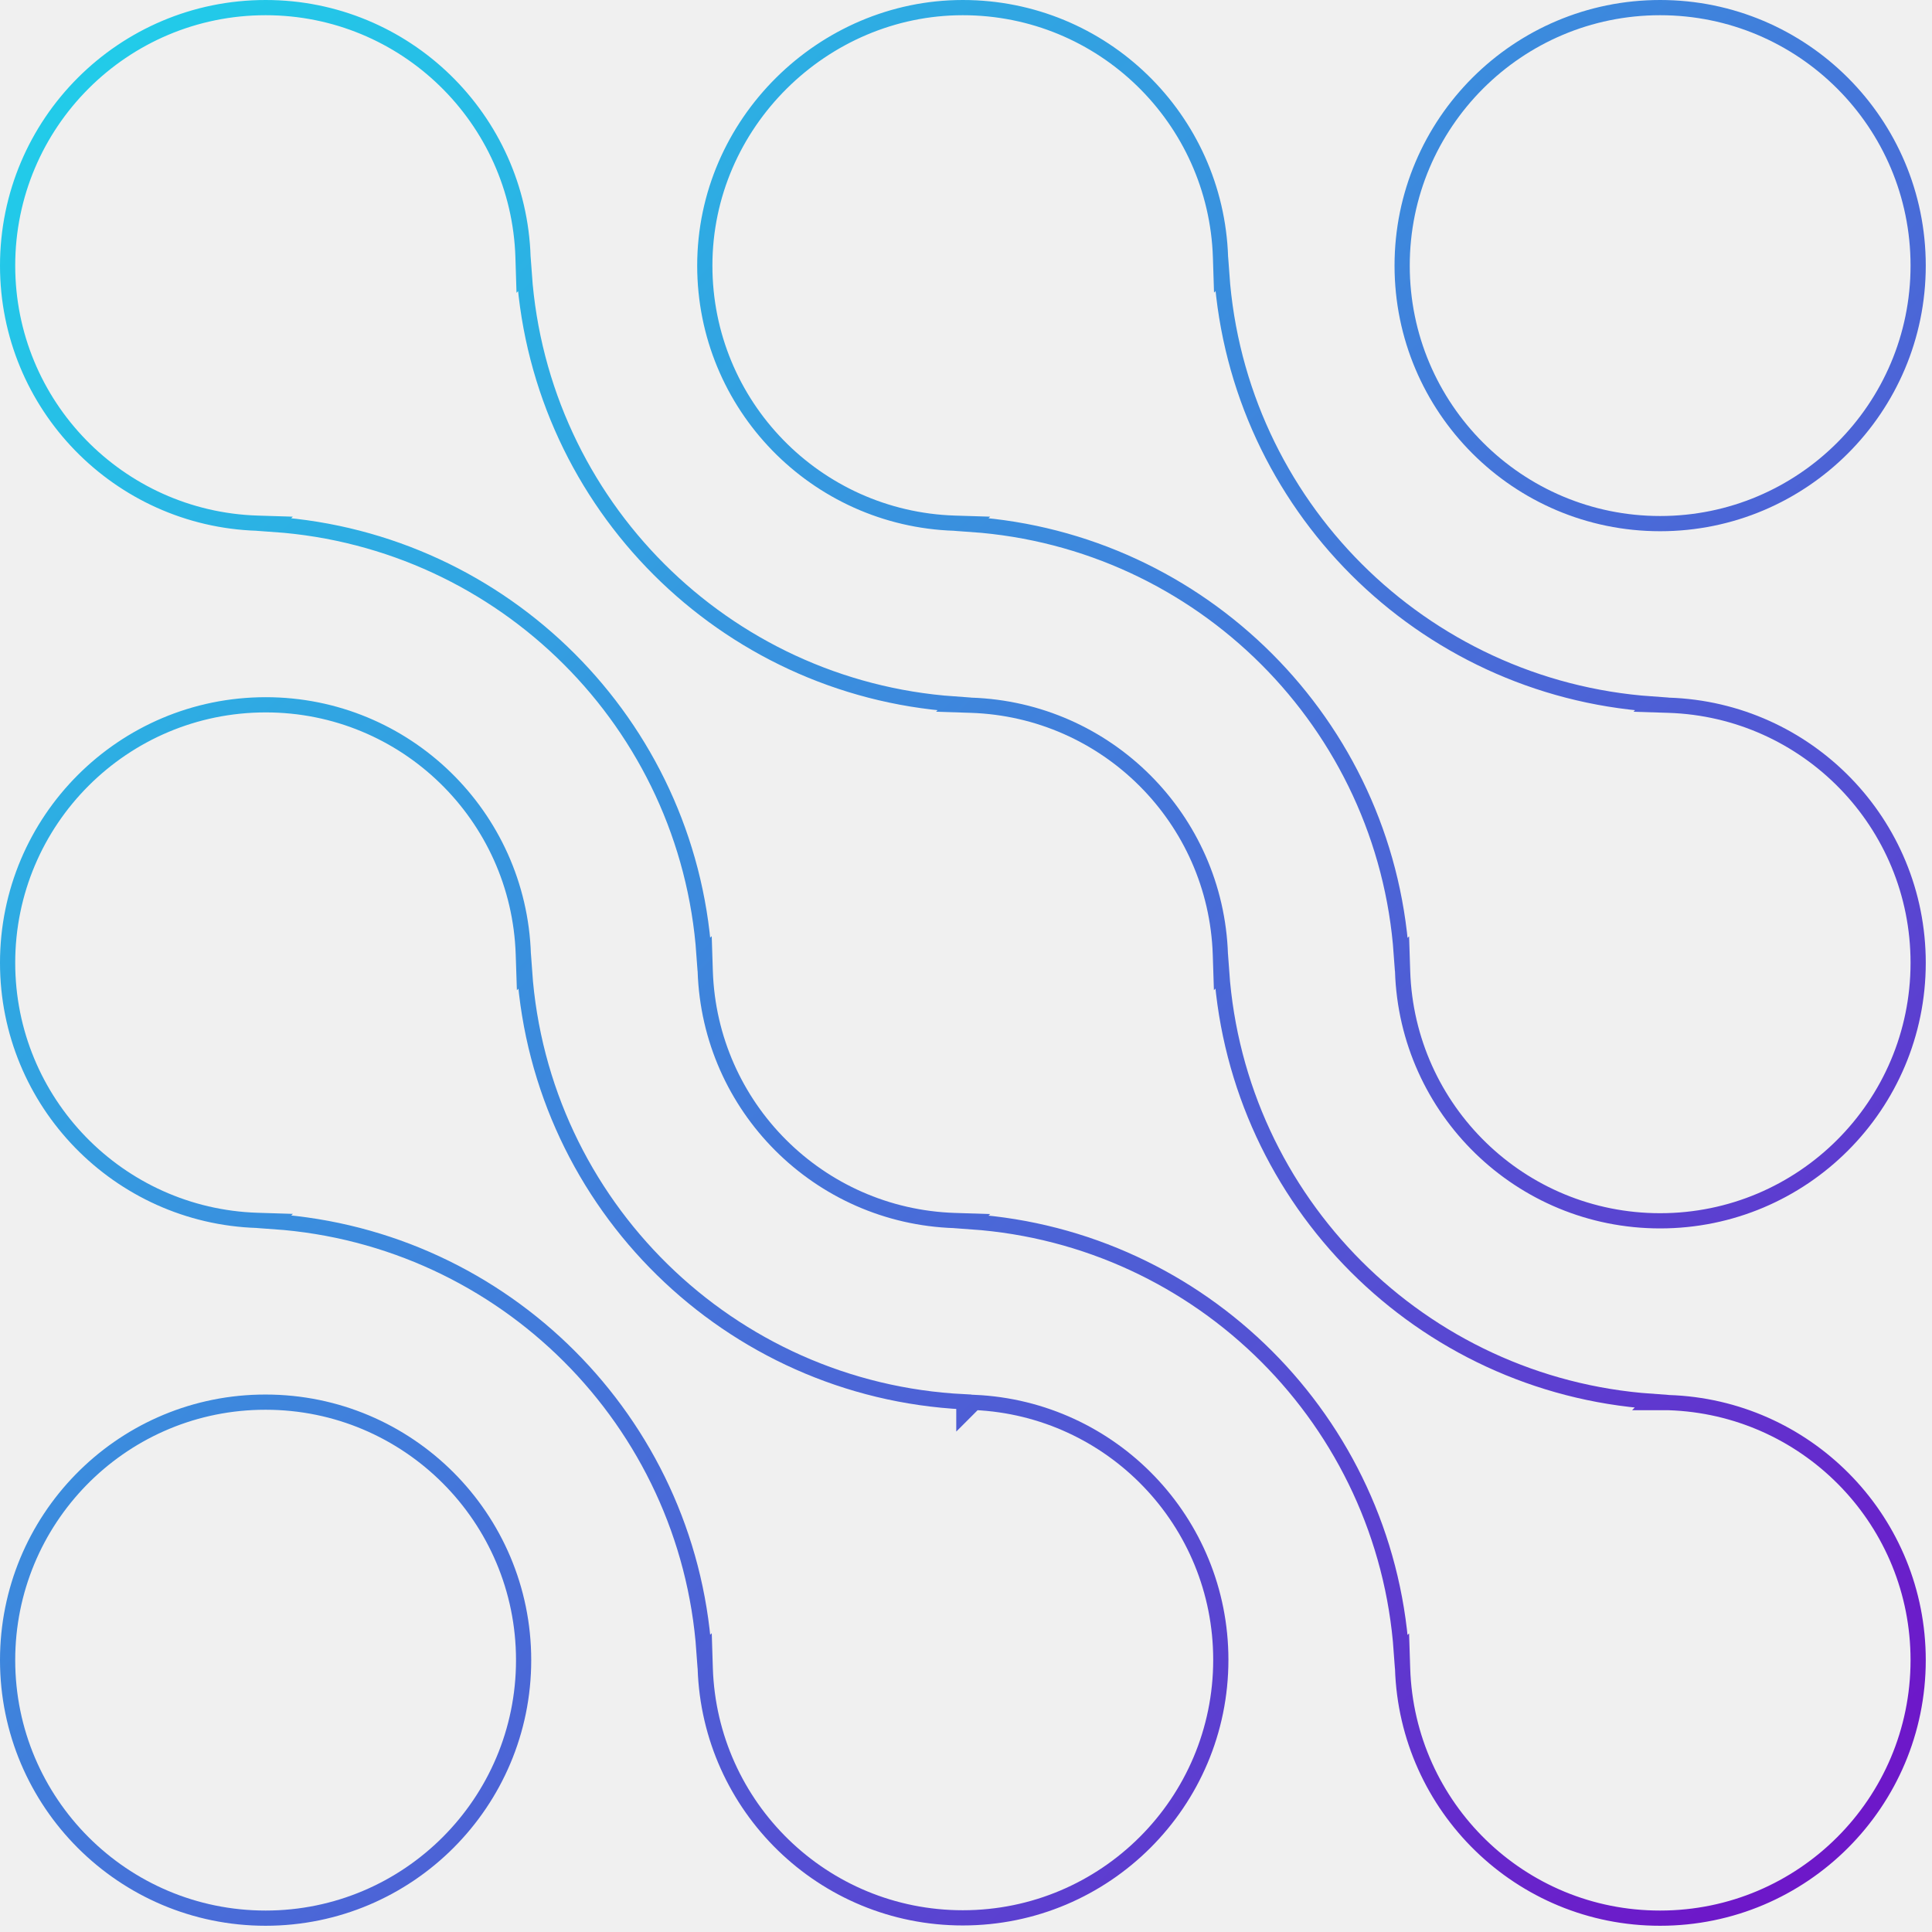
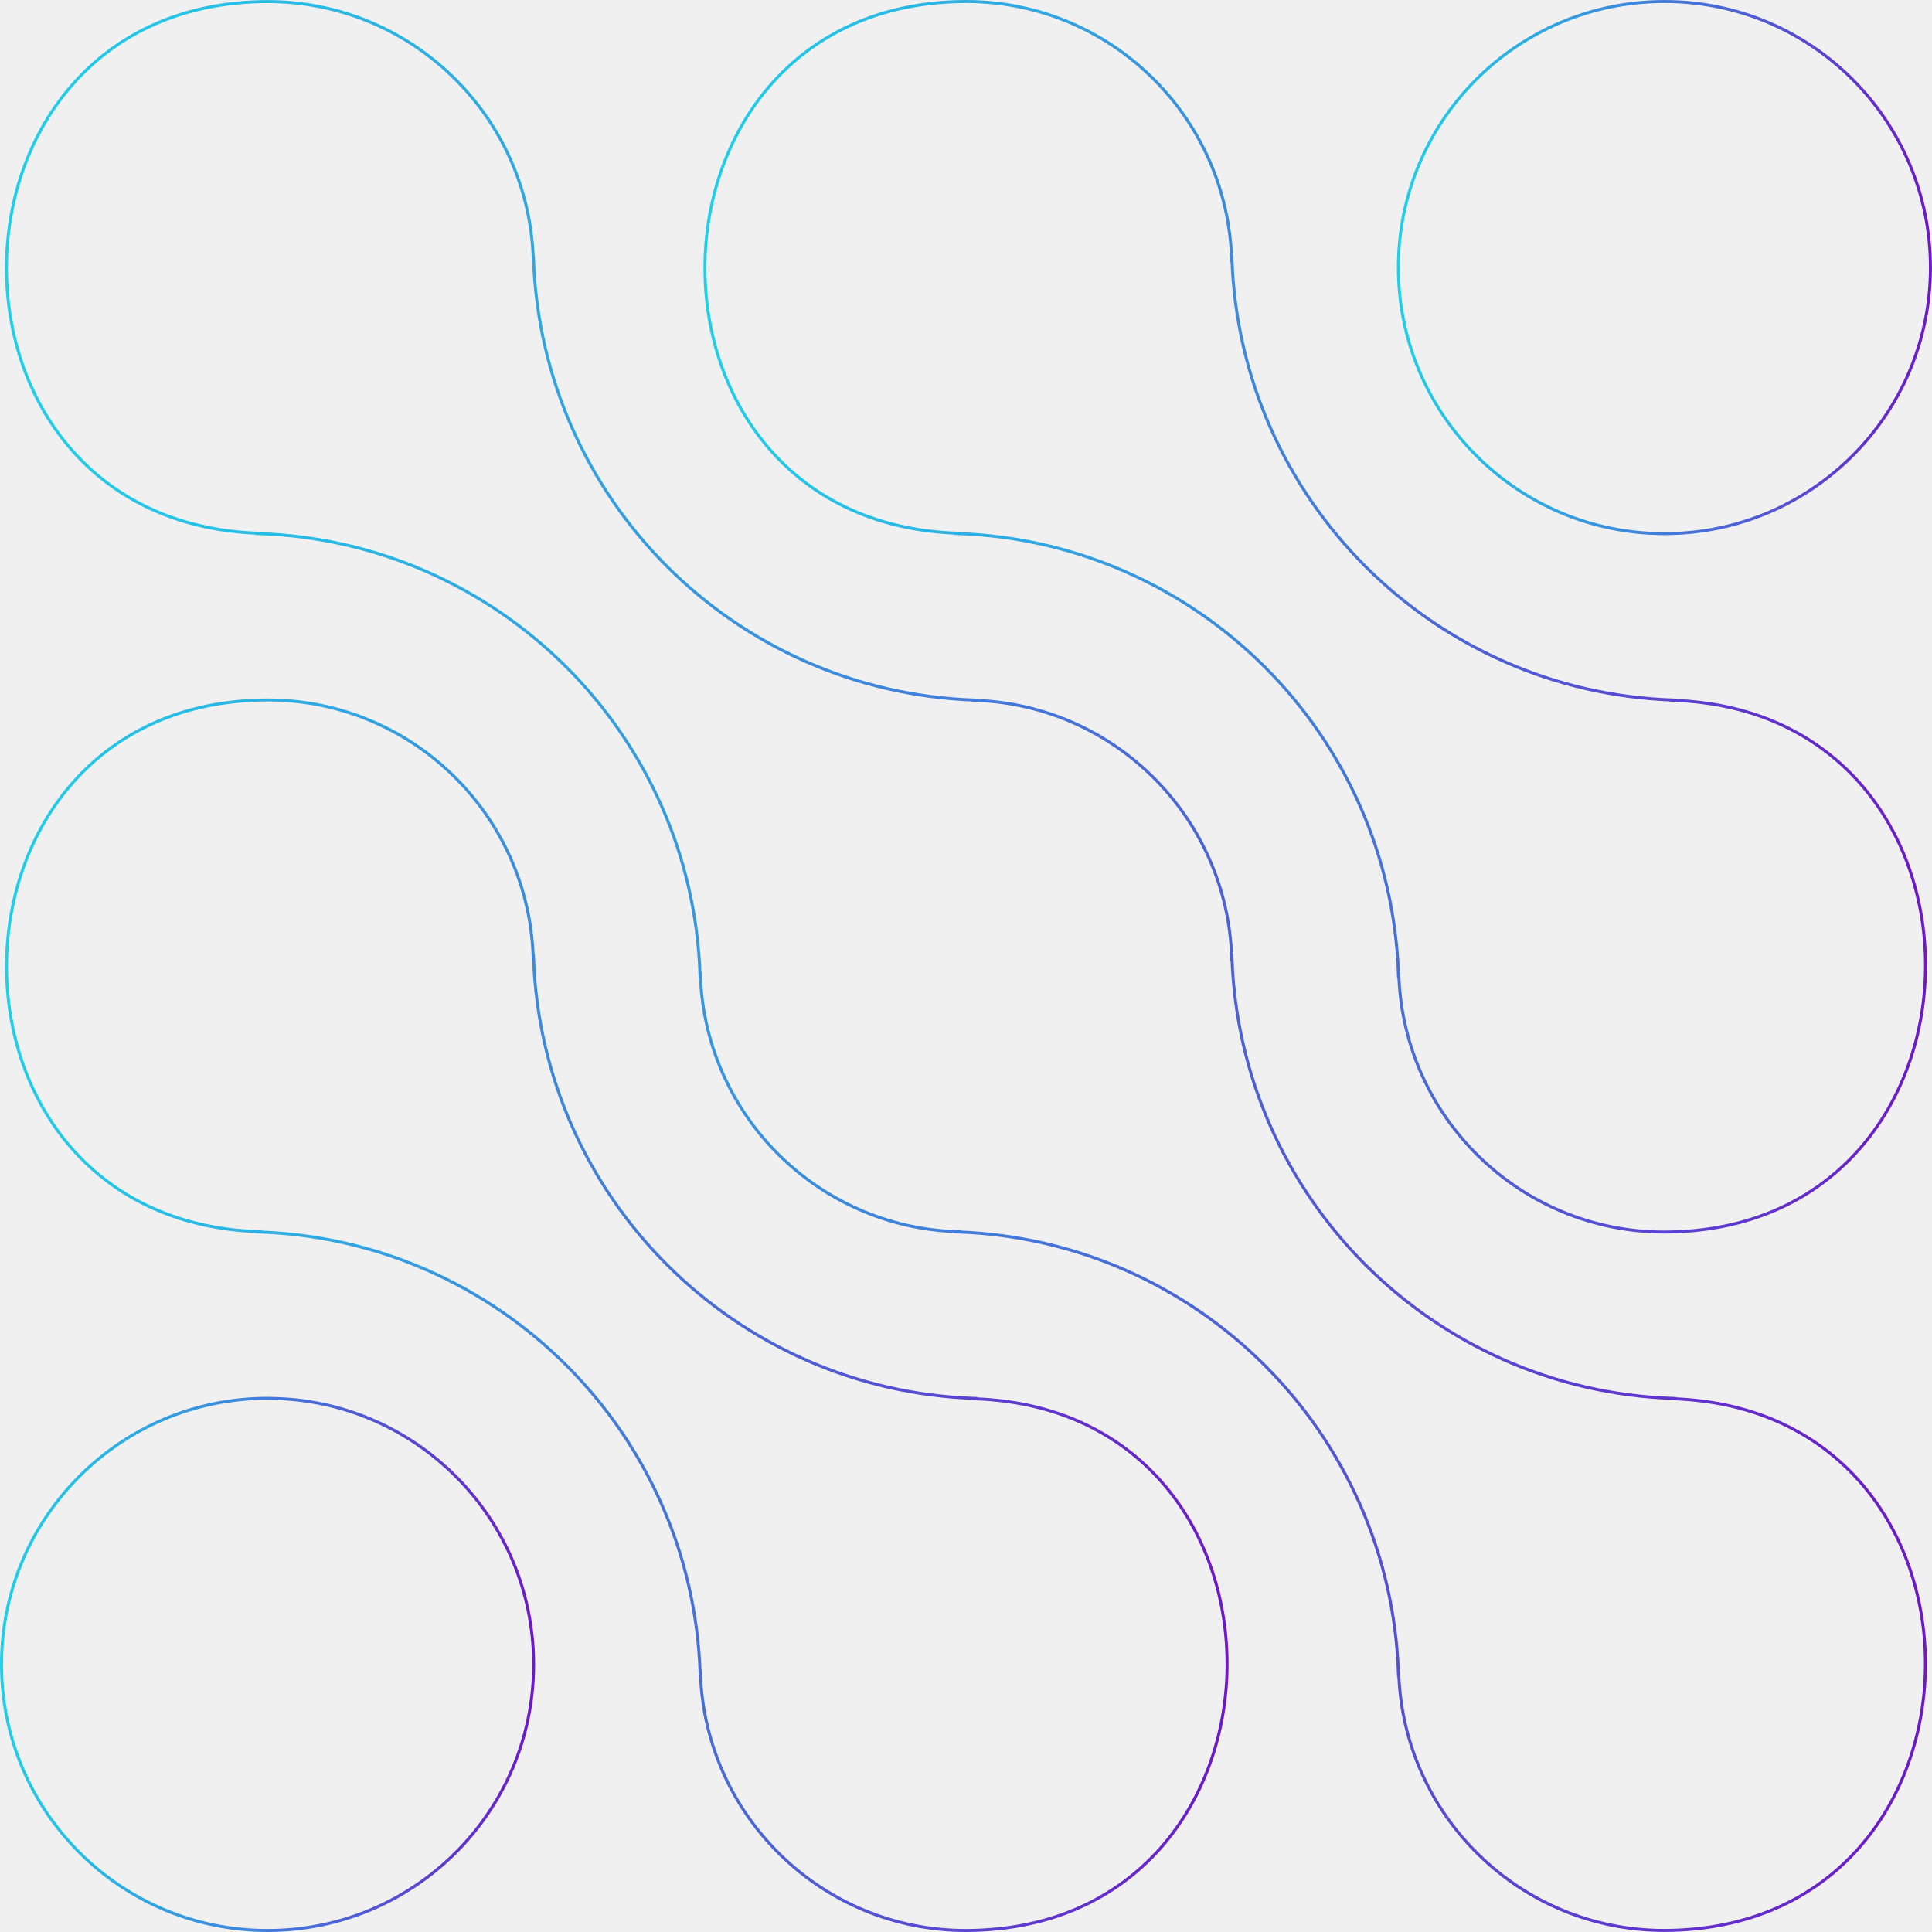
- <svg xmlns="http://www.w3.org/2000/svg" width="127" height="127" viewBox="0 0 127 127" fill="none">
-   <g clip-path="url(#clip0_2051_329)">
-     <path d="M109.13 0.5C118.494 0.5 126.09 8.096 126.09 17.46C126.09 26.824 118.494 34.42 109.13 34.42C99.766 34.42 92.17 26.824 92.17 17.46C92.17 8.096 99.766 0.5 109.13 0.5Z" stroke="url(#paint0_linear_2051_329)" />
-     <path d="M17.46 0.5C26.638 0.5 34.098 7.804 34.38 16.905L34.416 18.061L34.46 18.016C35.523 33.155 47.594 45.215 62.724 46.278L62.681 46.322L63.834 46.359C72.76 46.651 79.929 53.82 80.221 62.746L80.258 63.899L80.301 63.855C81.363 78.995 93.424 91.055 108.563 92.118L108.482 92.2H109.684L110.109 92.219C119.022 92.725 126.09 100.095 126.09 109.13C126.09 118.494 118.494 126.09 109.13 126.09C99.952 126.1 92.492 118.796 92.2 109.684L92.163 108.529L92.118 108.573C91.055 93.434 78.986 81.373 63.855 80.311L63.899 80.268L62.746 80.231C53.82 79.939 46.651 72.77 46.359 63.844L46.322 62.69L46.278 62.733C45.215 47.594 33.145 35.533 18.015 34.471L18.06 34.427L16.906 34.391C7.804 34.099 0.5 26.638 0.5 17.46C0.5 8.096 8.096 0.5 17.46 0.5Z" stroke="url(#paint1_linear_2051_329)" />
-     <path d="M63.29 0.5C72.478 0.5 79.939 7.804 80.23 16.916L80.267 18.07L80.311 18.026C81.374 33.156 93.436 45.216 108.574 46.278L108.53 46.323L109.685 46.359C118.796 46.651 126.09 54.112 126.09 63.29C126.09 72.654 118.494 80.25 109.13 80.25C99.951 80.25 92.492 72.955 92.2 63.844L92.163 62.69L92.118 62.733C91.055 47.594 78.986 35.533 63.855 34.471L63.9 34.427L62.746 34.391C53.634 34.099 46.33 26.638 46.33 17.46C46.33 8.099 54.103 0.5 63.29 0.5Z" stroke="url(#paint2_linear_2051_329)" />
-     <path d="M17.47 46.33C26.648 46.33 34.109 53.624 34.4 62.736L34.438 63.891L34.48 63.847C35.549 79.194 47.939 91.377 63.36 92.146V92.897L64.067 92.189C73.075 92.594 80.25 100.007 80.25 109.11C80.25 118.474 72.654 126.07 63.29 126.07C54.111 126.07 46.651 118.776 46.359 109.664L46.323 108.511L46.278 108.555C45.215 93.424 33.145 81.363 18.015 80.301L18.06 80.257L16.906 80.221C7.804 79.929 0.5 72.468 0.5 63.29C0.5 53.926 8.096 46.33 17.47 46.33Z" stroke="url(#paint3_linear_2051_329)" />
-     <path d="M17.46 92.17C26.824 92.17 34.42 99.766 34.42 109.13C34.42 118.494 26.824 126.09 17.46 126.09C8.096 126.09 0.5 118.494 0.5 109.13C0.5 99.902 7.861 92.398 17.021 92.175L17.46 92.17Z" stroke="url(#paint4_linear_2051_329)" />
+ <svg xmlns="http://www.w3.org/2000/svg" xmlns:xlink="http://www.w3.org/1999/xlink" id="Layer_2" data-name="Layer 2" viewBox="0 0 322.87 322.88">
+   <defs>
+     <style>
+       .cls-1 {
+         stroke: url(#linear-gradient);
+       }
+ 
+       .cls-1, .cls-2, .cls-3, .cls-4, .cls-5 {
+         fill: none;
+         stroke-miterlimit: 10;
+         stroke-width: .5px;
+       }
+ 
+       .cls-2 {
+         stroke: url(#linear-gradient-2);
+       }
+ 
+       .cls-3 {
+         stroke: url(#linear-gradient-4);
+       }
+ 
+       .cls-4 {
+         stroke: url(#linear-gradient-3);
+       }
+ 
+       .cls-5 {
+         stroke: url(#linear-gradient-5);
+       }
+     </style>
+     <linearGradient id="linear-gradient" x1="233.45" y1="44.72" x2="322.87" y2="44.72" gradientUnits="userSpaceOnUse">
+       <stop offset="0" stop-color="#20cfea" />
+       <stop offset=".14" stop-color="#27bde6" />
+       <stop offset=".41" stop-color="#3a8ede" />
+       <stop offset=".78" stop-color="#5945d1" />
+       <stop offset="1" stop-color="#6d18c9" />
+     </linearGradient>
+     <linearGradient id="linear-gradient-2" x1=".84" y1="161.44" x2="322.04" y2="161.44" xlink:href="#linear-gradient" />
+     <linearGradient id="linear-gradient-3" x1="117.56" y1="103.08" x2="322.04" y2="103.08" xlink:href="#linear-gradient" />
+     <linearGradient id="linear-gradient-4" x1=".84" y1="219.79" x2="205.32" y2="219.79" xlink:href="#linear-gradient" />
+     <linearGradient id="linear-gradient-5" x1="0" y1="278.16" x2="89.43" y2="278.16" xlink:href="#linear-gradient" />
+   </defs>
+   <g id="Layer_1-2" data-name="Layer 1">
+     <g>
+       <path class="cls-1" d="M278.16,89.18c24.56,0,44.47-19.91,44.46-44.47,0-24.55-19.9-44.47-44.46-44.46-24.56,0-44.47,19.9-44.46,44.46,0,24.56,19.91,44.47,44.46,44.47Z" />
+       <path class="cls-2" d="M279.6,233.76l.05-.05c-40.17-1.34-72.42-33.59-73.77-73.77l-.04.05c-.76-23.39-19.56-42.19-42.95-42.95l.04-.04c-40.17-1.35-72.42-33.6-73.77-73.77l-.04.04C88.34,19.39,68.79.26,44.71.26c-57.28.15-58.57,86.93-1.44,88.86l-.05.05c40.17,1.35,72.42,33.6,73.77,73.77l.05-.05c.76,23.4,19.55,42.2,42.95,42.95l-.05.04c40.17,1.35,72.42,33.6,73.77,73.77l.05-.05c.77,23.88,20.33,43.03,44.39,43.02,57.28-.16,58.58-86.92,1.44-88.86Z" />
+       <path class="cls-4" d="M160,89.11l-.05.05c40.17,1.35,72.42,33.6,73.77,73.77l.05-.05c.77,23.88,20.32,43.02,44.39,43.02,57.28-.15,58.59-86.93,1.44-88.86l.05-.05c-40.17-1.34-72.42-33.59-73.77-73.76l-.05.05C205.07,19.39,185.51.25,161.44.25c-57.28.15-58.57,86.93-1.44,88.86Z" />
+       <path class="cls-3" d="M162.88,233.76l.04-.05c-40.16-1.35-72.42-33.6-73.76-73.76l-.05.05c-.76-23.88-20.32-43.02-44.39-43.02-57.28.15-58.57,86.94-1.44,88.86l-.04.05c40.17,1.34,72.42,33.59,73.77,73.76l.04-.04c.78,23.88,20.32,43.02,44.39,43.02,57.28-.15,58.58-86.92,1.44-88.86Z" />
+       <path class="cls-5" d="M44.72,233.69c-24.56,0-44.47,19.91-44.47,44.47,0,24.55,19.91,44.47,44.47,44.47s44.47-19.91,44.46-44.47c0-24.55-19.9-44.46-44.46-44.46Z" />
+     </g>
  </g>
-   <defs>
-     <linearGradient id="paint0_linear_2051_329" x1="47.78" y1="-43.88" x2="164.67" y2="73" gradientUnits="userSpaceOnUse">
-       <stop stop-color="#20CFEA" />
-       <stop offset="0.14" stop-color="#27BDE6" />
-       <stop offset="0.41" stop-color="#3A8EDE" />
-       <stop offset="0.78" stop-color="#5945D1" />
-       <stop offset="1" stop-color="#6D18C9" />
-     </linearGradient>
-     <linearGradient id="paint1_linear_2051_329" x1="1.95" y1="1.95" x2="118.83" y2="118.84" gradientUnits="userSpaceOnUse">
-       <stop stop-color="#20CFEA" />
-       <stop offset="0.14" stop-color="#27BDE6" />
-       <stop offset="0.41" stop-color="#3A8EDE" />
-       <stop offset="0.78" stop-color="#5945D1" />
-       <stop offset="1" stop-color="#6D18C9" />
-     </linearGradient>
-     <linearGradient id="paint2_linear_2051_329" x1="24.87" y1="-20.97" x2="141.75" y2="95.92" gradientUnits="userSpaceOnUse">
-       <stop stop-color="#20CFEA" />
-       <stop offset="0.14" stop-color="#27BDE6" />
-       <stop offset="0.41" stop-color="#3A8EDE" />
-       <stop offset="0.78" stop-color="#5945D1" />
-       <stop offset="1" stop-color="#6D18C9" />
-     </linearGradient>
-     <linearGradient id="paint3_linear_2051_329" x1="-20.97" y1="24.86" x2="95.92" y2="141.75" gradientUnits="userSpaceOnUse">
-       <stop stop-color="#20CFEA" />
-       <stop offset="0.14" stop-color="#27BDE6" />
-       <stop offset="0.41" stop-color="#3A8EDE" />
-       <stop offset="0.78" stop-color="#5945D1" />
-       <stop offset="1" stop-color="#6D18C9" />
-     </linearGradient>
-     <linearGradient id="paint4_linear_2051_329" x1="-43.88" y1="47.78" x2="73" y2="164.67" gradientUnits="userSpaceOnUse">
-       <stop stop-color="#20CFEA" />
-       <stop offset="0.14" stop-color="#27BDE6" />
-       <stop offset="0.41" stop-color="#3A8EDE" />
-       <stop offset="0.78" stop-color="#5945D1" />
-       <stop offset="1" stop-color="#6D18C9" />
-     </linearGradient>
-     <clipPath id="clip0_2051_329">
-       <rect width="126.59" height="126.59" fill="white" />
-     </clipPath>
-   </defs>
</svg>
